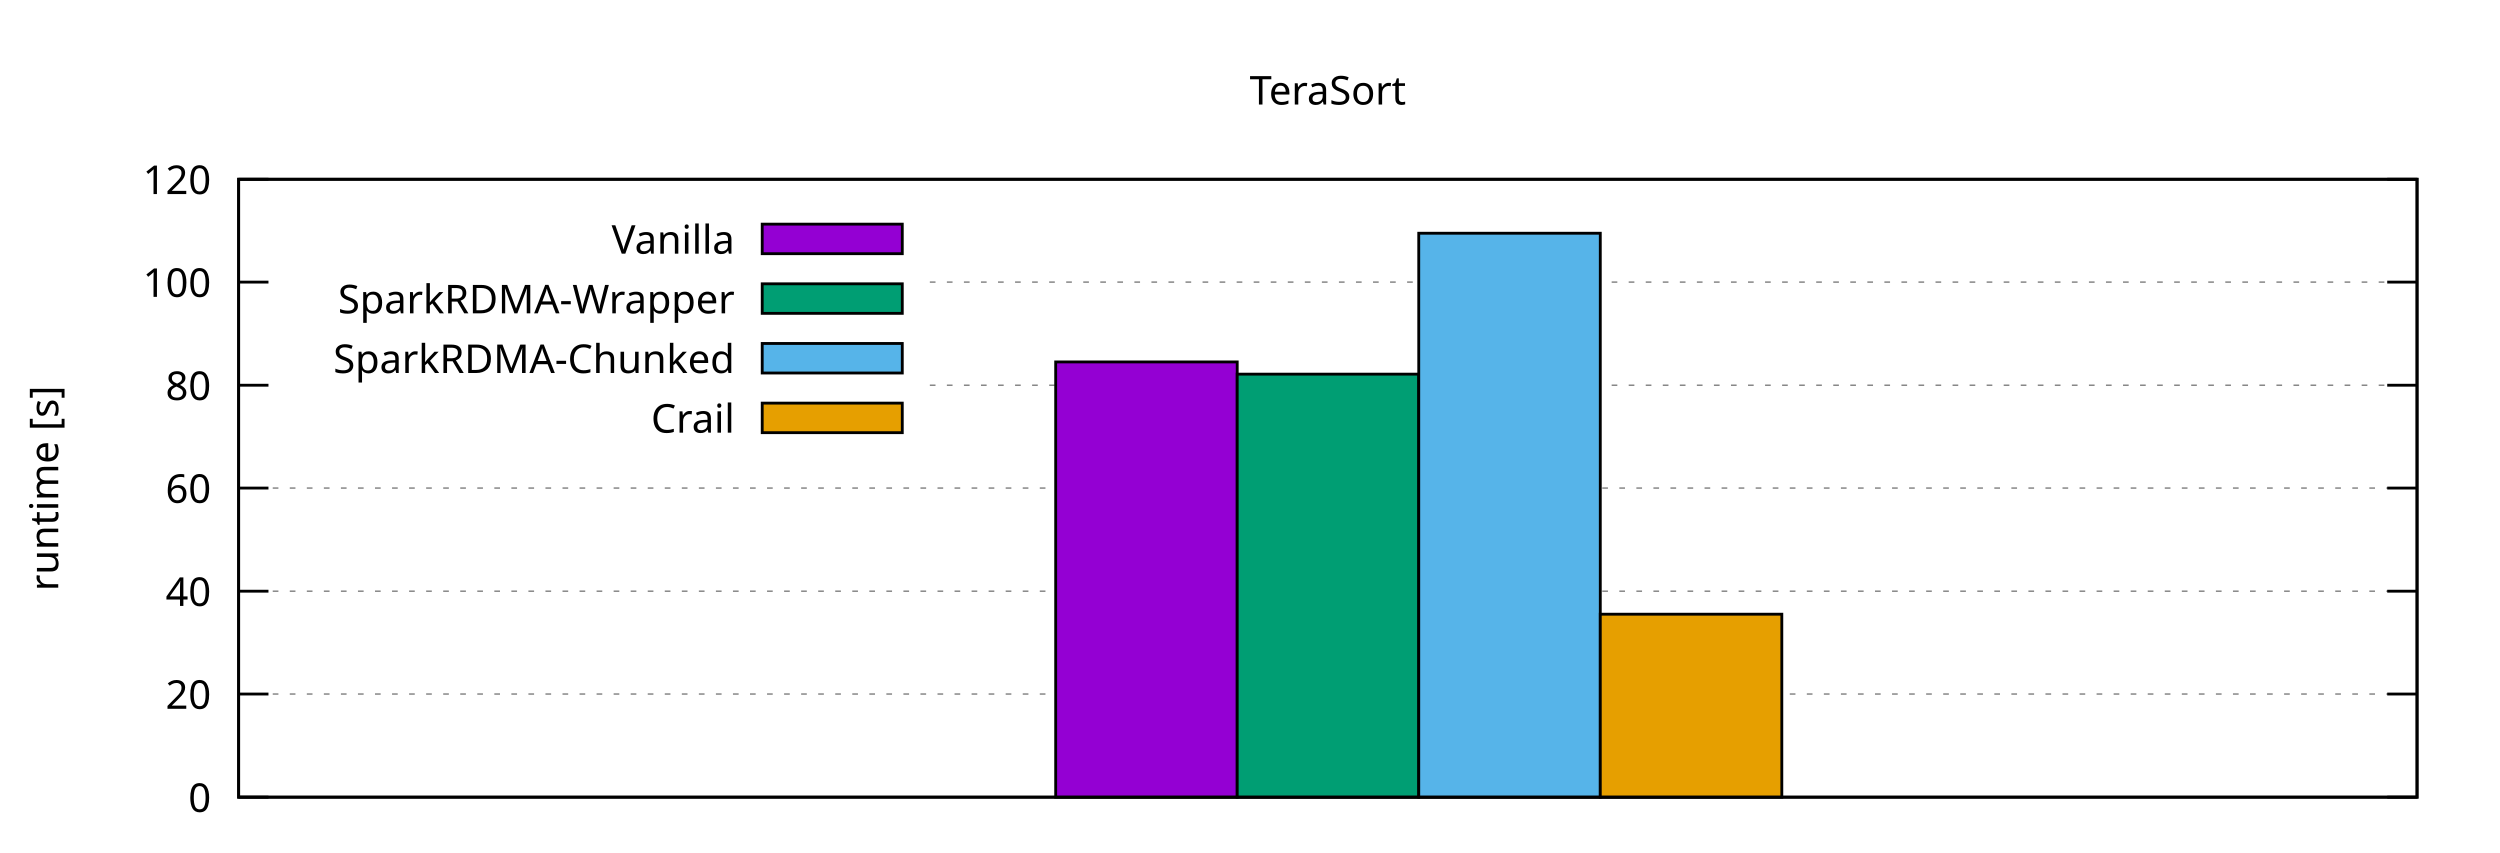
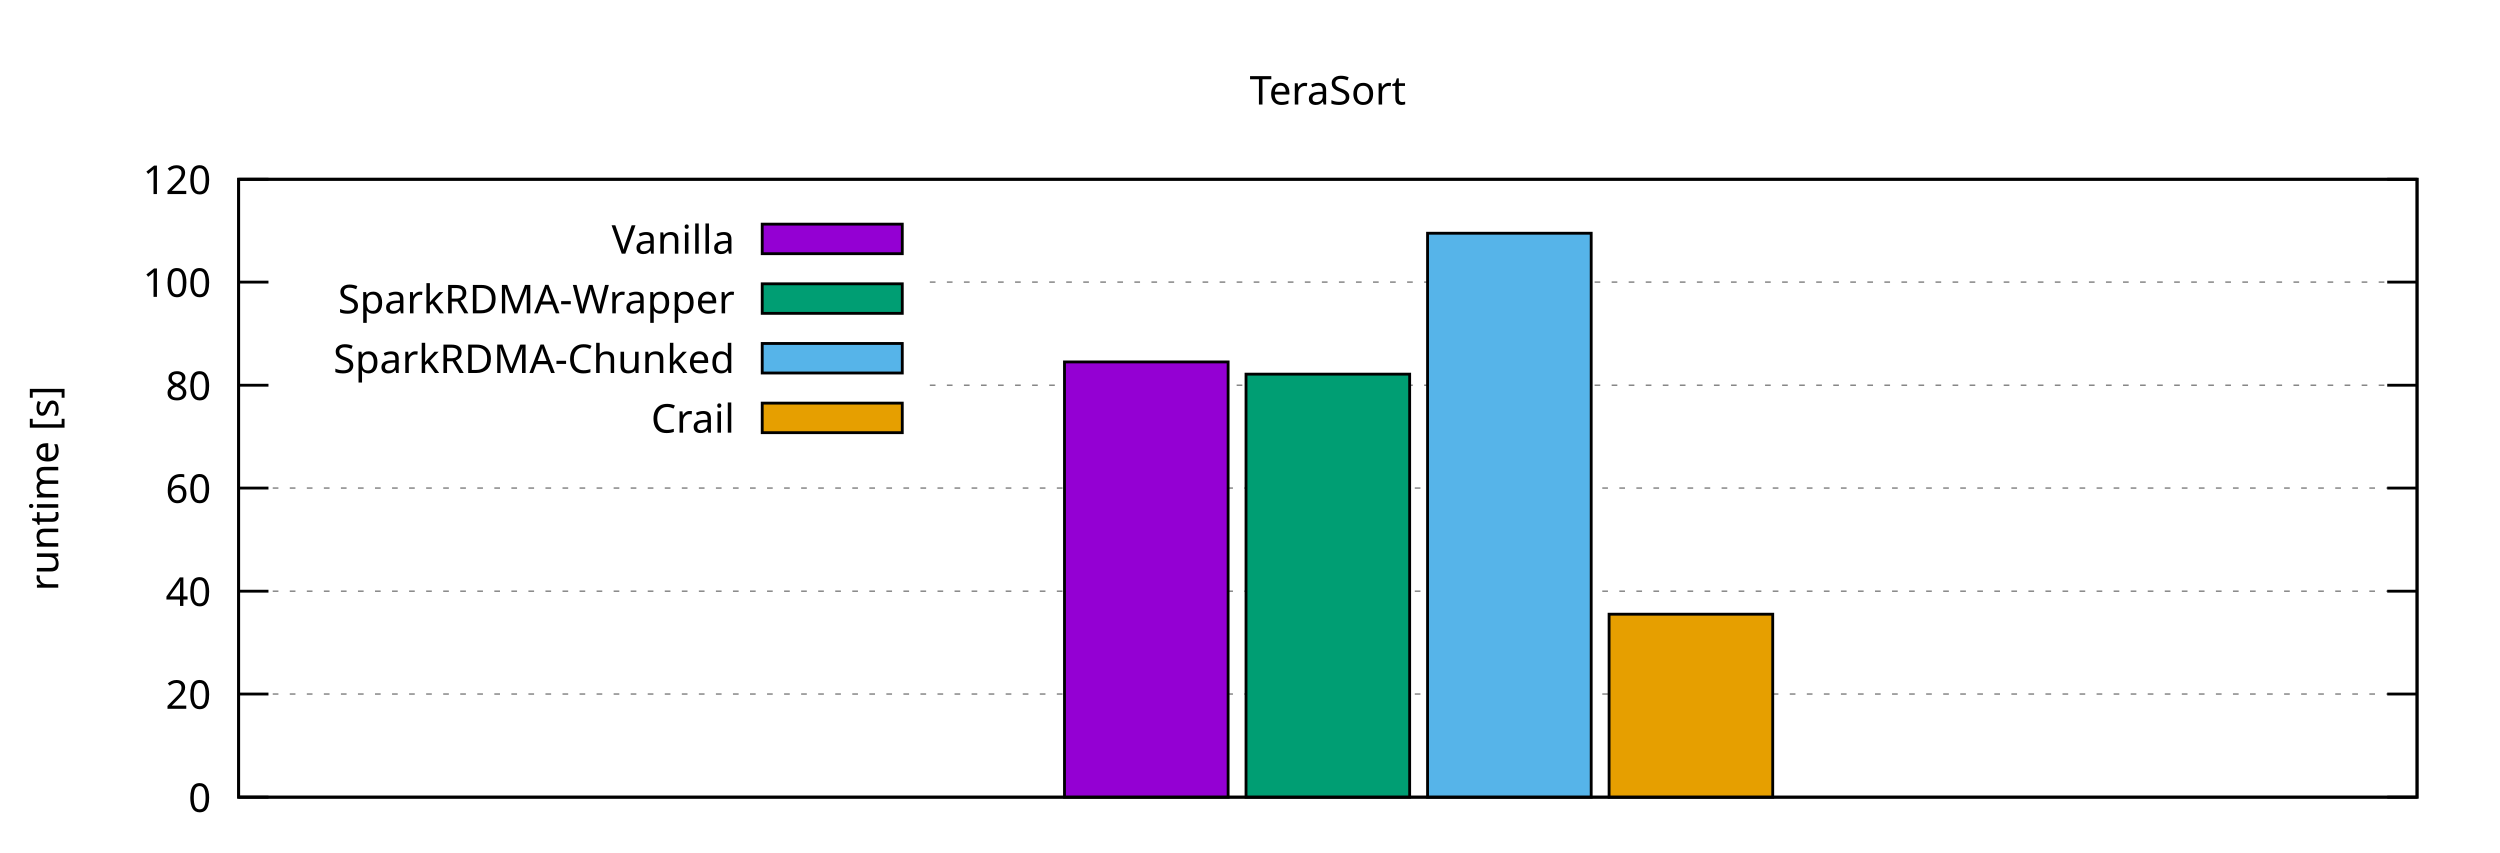
<svg xmlns="http://www.w3.org/2000/svg" xmlns:xlink="http://www.w3.org/1999/xlink" width="880" height="300" viewBox="0 0 880 300">
  <g id="gnuplot_canvas">
    <rect x="0" y="0" width="880" height="300" fill="none" />
    <defs>
      <circle id="gpDot" r="0.5" stroke-width="0.5" />
      <path id="gpPt0" stroke-width="0.190" stroke="currentColor" d="M-1,0 h2 M0,-1 v2" />
      <path id="gpPt1" stroke-width="0.190" stroke="currentColor" d="M-1,-1 L1,1 M1,-1 L-1,1" />
      <path id="gpPt2" stroke-width="0.190" stroke="currentColor" d="M-1,0 L1,0 M0,-1 L0,1 M-1,-1 L1,1 M-1,1 L1,-1" />
      <rect id="gpPt3" stroke-width="0.190" stroke="currentColor" x="-1" y="-1" width="2" height="2" />
      <rect id="gpPt4" stroke-width="0.190" stroke="currentColor" fill="currentColor" x="-1" y="-1" width="2" height="2" />
      <circle id="gpPt5" stroke-width="0.190" stroke="currentColor" cx="0" cy="0" r="1" />
      <use xlink:href="#gpPt5" id="gpPt6" fill="currentColor" stroke="none" />
      <path id="gpPt7" stroke-width="0.190" stroke="currentColor" d="M0,-1.33 L-1.33,0.67 L1.33,0.67 z" />
      <use xlink:href="#gpPt7" id="gpPt8" fill="currentColor" stroke="none" />
      <use xlink:href="#gpPt7" id="gpPt9" stroke="currentColor" transform="rotate(180)" />
      <use xlink:href="#gpPt9" id="gpPt10" fill="currentColor" stroke="none" />
      <use xlink:href="#gpPt3" id="gpPt11" stroke="currentColor" transform="rotate(45)" />
      <use xlink:href="#gpPt11" id="gpPt12" fill="currentColor" stroke="none" />
      <path id="gpPt13" stroke-width="0.190" stroke="currentColor" d="M0,1.330 L1.265,0.411 L0.782,-1.067 L-0.782,-1.076 L-1.265,0.411 z" />
      <use xlink:href="#gpPt13" id="gpPt14" fill="currentColor" stroke="none" />
      <filter id="textbox" filterUnits="objectBoundingBox" x="0" y="0" height="1" width="1">
        <feFlood flood-color="white" flood-opacity="1" result="bgnd" />
        <feComposite in="SourceGraphic" in2="bgnd" operator="atop" />
      </filter>
      <filter id="greybox" filterUnits="objectBoundingBox" x="0" y="0" height="1" width="1">
        <feFlood flood-color="lightgrey" flood-opacity="1" result="grey" />
        <feComposite in="SourceGraphic" in2="grey" operator="atop" />
      </filter>
    </defs>
    <g fill="none" color="white" stroke="currentColor" stroke-width="1.00" stroke-linecap="butt" stroke-linejoin="miter">
</g>
    <g fill="none" color="black" stroke="currentColor" stroke-width="1.00" stroke-linecap="butt" stroke-linejoin="miter">
</g>
    <g fill="none" color="black" stroke="black" stroke-width="0.50" stroke-linecap="butt" stroke-linejoin="miter">
</g>
    <g fill="none" color="gray" stroke="currentColor" stroke-width="0.50" stroke-linecap="butt" stroke-linejoin="miter">
      <path stroke="gray" stroke-dasharray="2,4" class="gridline" d="M84.0,280.6 L850.8,280.6  " />
    </g>
    <g fill="none" color="gray" stroke="gray" stroke-width="1.00" stroke-linecap="butt" stroke-linejoin="miter">
</g>
    <g fill="none" color="black" stroke="currentColor" stroke-width="1.00" stroke-linecap="butt" stroke-linejoin="miter">
      <path stroke="black" d="M84.0,280.6 L94.5,280.6 M850.8,280.6 L840.3,280.6  " />
      <g transform="translate(74.3,285.8)" stroke="none" fill="black" font-family="Times-Roman" font-size="14.00" text-anchor="end">
        <text>
          <tspan font-family="Times-Roman"> 0</tspan>
        </text>
      </g>
    </g>
    <g fill="none" color="black" stroke="currentColor" stroke-width="1.00" stroke-linecap="butt" stroke-linejoin="miter">
</g>
    <g fill="none" color="black" stroke="black" stroke-width="0.50" stroke-linecap="butt" stroke-linejoin="miter">
</g>
    <g fill="none" color="gray" stroke="currentColor" stroke-width="0.50" stroke-linecap="butt" stroke-linejoin="miter">
      <path stroke="gray" stroke-dasharray="2,4" class="gridline" d="M84.0,244.3 L850.8,244.3  " />
    </g>
    <g fill="none" color="gray" stroke="gray" stroke-width="1.00" stroke-linecap="butt" stroke-linejoin="miter">
</g>
    <g fill="none" color="black" stroke="currentColor" stroke-width="1.00" stroke-linecap="butt" stroke-linejoin="miter">
      <path stroke="black" d="M84.0,244.3 L94.5,244.3 M850.8,244.3 L840.3,244.3  " />
      <g transform="translate(74.3,249.5)" stroke="none" fill="black" font-family="Times-Roman" font-size="14.00" text-anchor="end">
        <text>
          <tspan font-family="Times-Roman"> 20</tspan>
        </text>
      </g>
    </g>
    <g fill="none" color="black" stroke="currentColor" stroke-width="1.00" stroke-linecap="butt" stroke-linejoin="miter">
</g>
    <g fill="none" color="black" stroke="black" stroke-width="0.50" stroke-linecap="butt" stroke-linejoin="miter">
</g>
    <g fill="none" color="gray" stroke="currentColor" stroke-width="0.50" stroke-linecap="butt" stroke-linejoin="miter">
      <path stroke="gray" stroke-dasharray="2,4" class="gridline" d="M84.0,208.1 L850.8,208.1  " />
    </g>
    <g fill="none" color="gray" stroke="gray" stroke-width="1.00" stroke-linecap="butt" stroke-linejoin="miter">
</g>
    <g fill="none" color="black" stroke="currentColor" stroke-width="1.00" stroke-linecap="butt" stroke-linejoin="miter">
      <path stroke="black" d="M84.0,208.1 L94.5,208.1 M850.8,208.1 L840.3,208.1  " />
      <g transform="translate(74.3,213.3)" stroke="none" fill="black" font-family="Times-Roman" font-size="14.00" text-anchor="end">
        <text>
          <tspan font-family="Times-Roman"> 40</tspan>
        </text>
      </g>
    </g>
    <g fill="none" color="black" stroke="currentColor" stroke-width="1.00" stroke-linecap="butt" stroke-linejoin="miter">
</g>
    <g fill="none" color="black" stroke="black" stroke-width="0.50" stroke-linecap="butt" stroke-linejoin="miter">
</g>
    <g fill="none" color="gray" stroke="currentColor" stroke-width="0.50" stroke-linecap="butt" stroke-linejoin="miter">
      <path stroke="gray" stroke-dasharray="2,4" class="gridline" d="M84.0,171.8 L850.8,171.8  " />
    </g>
    <g fill="none" color="gray" stroke="gray" stroke-width="1.00" stroke-linecap="butt" stroke-linejoin="miter">
</g>
    <g fill="none" color="black" stroke="currentColor" stroke-width="1.00" stroke-linecap="butt" stroke-linejoin="miter">
      <path stroke="black" d="M84.0,171.8 L94.5,171.8 M850.8,171.8 L840.3,171.8  " />
      <g transform="translate(74.3,177.0)" stroke="none" fill="black" font-family="Times-Roman" font-size="14.00" text-anchor="end">
        <text>
          <tspan font-family="Times-Roman"> 60</tspan>
        </text>
      </g>
    </g>
    <g fill="none" color="black" stroke="currentColor" stroke-width="1.00" stroke-linecap="butt" stroke-linejoin="miter">
</g>
    <g fill="none" color="black" stroke="black" stroke-width="0.50" stroke-linecap="butt" stroke-linejoin="miter">
</g>
    <g fill="none" color="gray" stroke="currentColor" stroke-width="0.50" stroke-linecap="butt" stroke-linejoin="miter">
      <path stroke="gray" stroke-dasharray="2,4" class="gridline" d="M84.0,135.6 L93.7,135.6 M327.3,135.6 L850.8,135.6  " />
    </g>
    <g fill="none" color="gray" stroke="gray" stroke-width="1.00" stroke-linecap="butt" stroke-linejoin="miter">
</g>
    <g fill="none" color="black" stroke="currentColor" stroke-width="1.00" stroke-linecap="butt" stroke-linejoin="miter">
      <path stroke="black" d="M84.0,135.6 L94.5,135.6 M850.8,135.6 L840.3,135.6  " />
      <g transform="translate(74.3,140.8)" stroke="none" fill="black" font-family="Times-Roman" font-size="14.00" text-anchor="end">
        <text>
          <tspan font-family="Times-Roman"> 80</tspan>
        </text>
      </g>
    </g>
    <g fill="none" color="black" stroke="currentColor" stroke-width="1.00" stroke-linecap="butt" stroke-linejoin="miter">
</g>
    <g fill="none" color="black" stroke="black" stroke-width="0.50" stroke-linecap="butt" stroke-linejoin="miter">
</g>
    <g fill="none" color="gray" stroke="currentColor" stroke-width="0.50" stroke-linecap="butt" stroke-linejoin="miter">
      <path stroke="gray" stroke-dasharray="2,4" class="gridline" d="M84.0,99.3 L93.7,99.3 M327.3,99.3 L850.8,99.3  " />
    </g>
    <g fill="none" color="gray" stroke="gray" stroke-width="1.00" stroke-linecap="butt" stroke-linejoin="miter">
</g>
    <g fill="none" color="black" stroke="currentColor" stroke-width="1.00" stroke-linecap="butt" stroke-linejoin="miter">
      <path stroke="black" d="M84.0,99.3 L94.5,99.3 M850.8,99.3 L840.3,99.3  " />
      <g transform="translate(74.3,104.5)" stroke="none" fill="black" font-family="Times-Roman" font-size="14.00" text-anchor="end">
        <text>
          <tspan font-family="Times-Roman"> 100</tspan>
        </text>
      </g>
    </g>
    <g fill="none" color="black" stroke="currentColor" stroke-width="1.00" stroke-linecap="butt" stroke-linejoin="miter">
</g>
    <g fill="none" color="black" stroke="black" stroke-width="0.50" stroke-linecap="butt" stroke-linejoin="miter">
</g>
    <g fill="none" color="gray" stroke="currentColor" stroke-width="0.50" stroke-linecap="butt" stroke-linejoin="miter">
      <path stroke="gray" stroke-dasharray="2,4" class="gridline" d="M84.0,63.1 L850.8,63.1  " />
    </g>
    <g fill="none" color="gray" stroke="gray" stroke-width="1.00" stroke-linecap="butt" stroke-linejoin="miter">
</g>
    <g fill="none" color="black" stroke="currentColor" stroke-width="1.00" stroke-linecap="butt" stroke-linejoin="miter">
      <path stroke="black" d="M84.0,63.1 L94.5,63.1 M850.8,63.1 L840.3,63.1  " />
      <g transform="translate(74.3,68.3)" stroke="none" fill="black" font-family="Times-Roman" font-size="14.00" text-anchor="end">
        <text>
          <tspan font-family="Times-Roman"> 120</tspan>
        </text>
      </g>
    </g>
    <g fill="none" color="black" stroke="currentColor" stroke-width="1.00" stroke-linecap="butt" stroke-linejoin="miter">
</g>
    <g fill="none" color="black" stroke="currentColor" stroke-width="1.00" stroke-linecap="butt" stroke-linejoin="miter">
      <path stroke="black" d="M84.0,63.1 L84.0,280.6 L850.8,280.6 L850.8,63.1 L84.0,63.1 Z  " />
    </g>
    <g fill="none" color="black" stroke="currentColor" stroke-width="1.00" stroke-linecap="butt" stroke-linejoin="miter">
      <g transform="translate(20.5,171.9) rotate(270)" stroke="none" fill="black" font-family="Times-Roman" font-size="14.00" text-anchor="middle">
        <text>
          <tspan font-family="Times-Roman">runtime [s]</tspan>
        </text>
      </g>
    </g>
    <g fill="none" color="black" stroke="currentColor" stroke-width="1.00" stroke-linecap="butt" stroke-linejoin="miter">
      <g transform="translate(467.4,36.8)" stroke="none" fill="black" font-family="Times-Roman" font-size="14.00" text-anchor="middle">
        <text>
          <tspan font-family="Times-Roman">TeraSort</tspan>
        </text>
      </g>
    </g>
    <g id="gnuplot_plot_1">
      <g fill="none" color="black" stroke="currentColor" stroke-width="1.00" stroke-linecap="butt" stroke-linejoin="miter">
        <g transform="translate(258.6,89.3)" stroke="none" fill="black" font-family="Times-Roman" font-size="14.00" text-anchor="end">
          <text>
            <tspan font-family="Times-Roman">Vanilla</tspan>
          </text>
        </g>
      </g>
      <g fill="none" color="black" stroke="currentColor" stroke-width="1.00" stroke-linecap="butt" stroke-linejoin="miter">
        <g stroke="none" shape-rendering="crispEdges">
          <polygon fill="rgb(148,   0, 211)" points="268.3,89.3 317.6,89.3 317.6,78.8 268.3,78.8 " />
        </g>
        <path stroke="black" d="M268.3,89.3 L317.6,89.3 L317.6,78.9 L268.3,78.9 L268.3,89.3 Z  " />
      </g>
      <g fill="none" color="black" stroke="currentColor" stroke-width="1.00" stroke-linecap="butt" stroke-linejoin="miter">
        <g stroke="none" shape-rendering="crispEdges">
-           <polygon fill="rgb(148,   0, 211)" points="371.6,280.6 435.6,280.6 435.6,127.3 371.6,127.3 " />
-         </g>
-         <path stroke="black" d="M371.6,280.6 L371.6,127.4 L435.5,127.4 L435.5,280.6 L371.6,280.6 Z  " />
+           <polygon fill="rgb(148,   0, 211)" points="374.7,280.6 432.4,280.6 432.4,127.3 374.7,127.3 " />
+         </g>
+         <path stroke="black" d="M374.7,280.6 L374.7,127.4 L432.3,127.4 L432.3,280.6 L374.7,280.6 Z  " />
      </g>
      <g fill="none" color="black" stroke="currentColor" stroke-width="1.00" stroke-linecap="butt" stroke-linejoin="miter">
</g>
    </g>
    <g id="gnuplot_plot_2">
      <g fill="none" color="black" stroke="currentColor" stroke-width="1.00" stroke-linecap="butt" stroke-linejoin="miter">
        <g transform="translate(258.6,110.3)" stroke="none" fill="black" font-family="Times-Roman" font-size="14.00" text-anchor="end">
          <text>
            <tspan font-family="Times-Roman">SparkRDMA-Wrapper</tspan>
          </text>
        </g>
      </g>
      <g fill="none" color="black" stroke="currentColor" stroke-width="1.00" stroke-linecap="butt" stroke-linejoin="miter">
        <g stroke="none" shape-rendering="crispEdges">
          <polygon fill="rgb(  0, 158, 115)" points="268.3,110.3 317.6,110.3 317.6,99.8 268.3,99.8 " />
        </g>
        <path stroke="black" d="M268.3,110.3 L317.6,110.3 L317.6,99.9 L268.3,99.9 L268.3,110.3 Z  " />
      </g>
      <g fill="none" color="black" stroke="currentColor" stroke-width="1.00" stroke-linecap="butt" stroke-linejoin="miter">
        <g stroke="none" shape-rendering="crispEdges">
-           <polygon fill="rgb(  0, 158, 115)" points="435.5,280.6 499.5,280.6 499.5,131.6 435.5,131.6 " />
-         </g>
-         <path stroke="black" d="M435.5,280.6 L435.5,131.7 L499.4,131.7 L499.4,280.6 L435.5,280.6 Z  " />
+           <polygon fill="rgb(  0, 158, 115)" points="438.6,280.6 496.3,280.6 496.3,131.6 438.6,131.6 " />
+         </g>
+         <path stroke="black" d="M438.6,280.6 L438.6,131.7 L496.2,131.7 L496.2,280.6 L438.6,280.6 Z  " />
      </g>
      <g fill="none" color="black" stroke="currentColor" stroke-width="1.00" stroke-linecap="butt" stroke-linejoin="miter">
</g>
    </g>
    <g id="gnuplot_plot_3">
      <g fill="none" color="black" stroke="currentColor" stroke-width="1.00" stroke-linecap="butt" stroke-linejoin="miter">
        <g transform="translate(258.6,131.3)" stroke="none" fill="black" font-family="Times-Roman" font-size="14.00" text-anchor="end">
          <text>
            <tspan font-family="Times-Roman">SparkRDMA-Chunked</tspan>
          </text>
        </g>
      </g>
      <g fill="none" color="black" stroke="currentColor" stroke-width="1.00" stroke-linecap="butt" stroke-linejoin="miter">
        <g stroke="none" shape-rendering="crispEdges">
          <polygon fill="rgb( 86, 180, 233)" points="268.3,131.3 317.6,131.3 317.6,120.8 268.3,120.8 " />
        </g>
        <path stroke="black" d="M268.3,131.3 L317.6,131.3 L317.6,120.9 L268.3,120.9 L268.3,131.3 Z  " />
      </g>
      <g fill="none" color="black" stroke="currentColor" stroke-width="1.00" stroke-linecap="butt" stroke-linejoin="miter">
        <g stroke="none" shape-rendering="crispEdges">
-           <polygon fill="rgb( 86, 180, 233)" points="499.4,280.6 563.4,280.6 563.4,82.0 499.4,82.0 " />
-         </g>
-         <path stroke="black" d="M499.4,280.6 L499.4,82.1 L563.3,82.1 L563.3,280.6 L499.4,280.6 Z  " />
+           <polygon fill="rgb( 86, 180, 233)" points="502.5,280.6 560.2,280.6 560.2,82.0 502.5,82.0 " />
+         </g>
+         <path stroke="black" d="M502.5,280.6 L502.5,82.1 L560.1,82.1 L560.1,280.6 L502.5,280.6 Z  " />
      </g>
      <g fill="none" color="black" stroke="currentColor" stroke-width="1.00" stroke-linecap="butt" stroke-linejoin="miter">
</g>
    </g>
    <g id="gnuplot_plot_4">
      <g fill="none" color="black" stroke="currentColor" stroke-width="1.00" stroke-linecap="butt" stroke-linejoin="miter">
        <g transform="translate(258.6,152.3)" stroke="none" fill="black" font-family="Times-Roman" font-size="14.00" text-anchor="end">
          <text>
            <tspan font-family="Times-Roman">Crail</tspan>
          </text>
        </g>
      </g>
      <g fill="none" color="black" stroke="currentColor" stroke-width="1.00" stroke-linecap="butt" stroke-linejoin="miter">
        <g stroke="none" shape-rendering="crispEdges">
          <polygon fill="rgb(230, 159,   0)" points="268.3,152.3 317.6,152.3 317.6,141.8 268.3,141.8 " />
        </g>
        <path stroke="black" d="M268.3,152.3 L317.6,152.3 L317.6,141.9 L268.3,141.9 L268.3,152.3 Z  " />
      </g>
      <g fill="none" color="black" stroke="currentColor" stroke-width="1.00" stroke-linecap="butt" stroke-linejoin="miter">
        <g stroke="none" shape-rendering="crispEdges">
-           <polygon fill="rgb(230, 159,   0)" points="563.3,280.6 627.3,280.6 627.3,216.1 563.3,216.1 " />
-         </g>
-         <path stroke="black" d="M563.3,280.6 L563.3,216.2 L627.2,216.2 L627.2,280.6 L563.3,280.6 Z  " />
+           <polygon fill="rgb(230, 159,   0)" points="566.4,280.6 624.1,280.6 624.1,216.1 566.4,216.1 " />
+         </g>
+         <path stroke="black" d="M566.4,280.6 L566.4,216.2 L624.0,216.2 L624.0,280.6 L566.4,280.6 Z  " />
      </g>
      <g fill="none" color="black" stroke="currentColor" stroke-width="1.00" stroke-linecap="butt" stroke-linejoin="miter">
</g>
    </g>
    <g fill="none" color="white" stroke="rgb(230, 159,   0)" stroke-width="2.00" stroke-linecap="butt" stroke-linejoin="miter">
</g>
    <g fill="none" color="black" stroke="currentColor" stroke-width="2.00" stroke-linecap="butt" stroke-linejoin="miter">
</g>
    <g fill="none" color="black" stroke="black" stroke-width="1.00" stroke-linecap="butt" stroke-linejoin="miter">
</g>
    <g fill="none" color="black" stroke="currentColor" stroke-width="1.00" stroke-linecap="butt" stroke-linejoin="miter">
      <path stroke="black" d="M84.0,63.1 L84.0,280.6 L850.8,280.6 L850.8,63.1 L84.0,63.1 Z  " />
    </g>
    <g fill="none" color="black" stroke="currentColor" stroke-width="1.00" stroke-linecap="butt" stroke-linejoin="miter">
</g>
  </g>
</svg>
